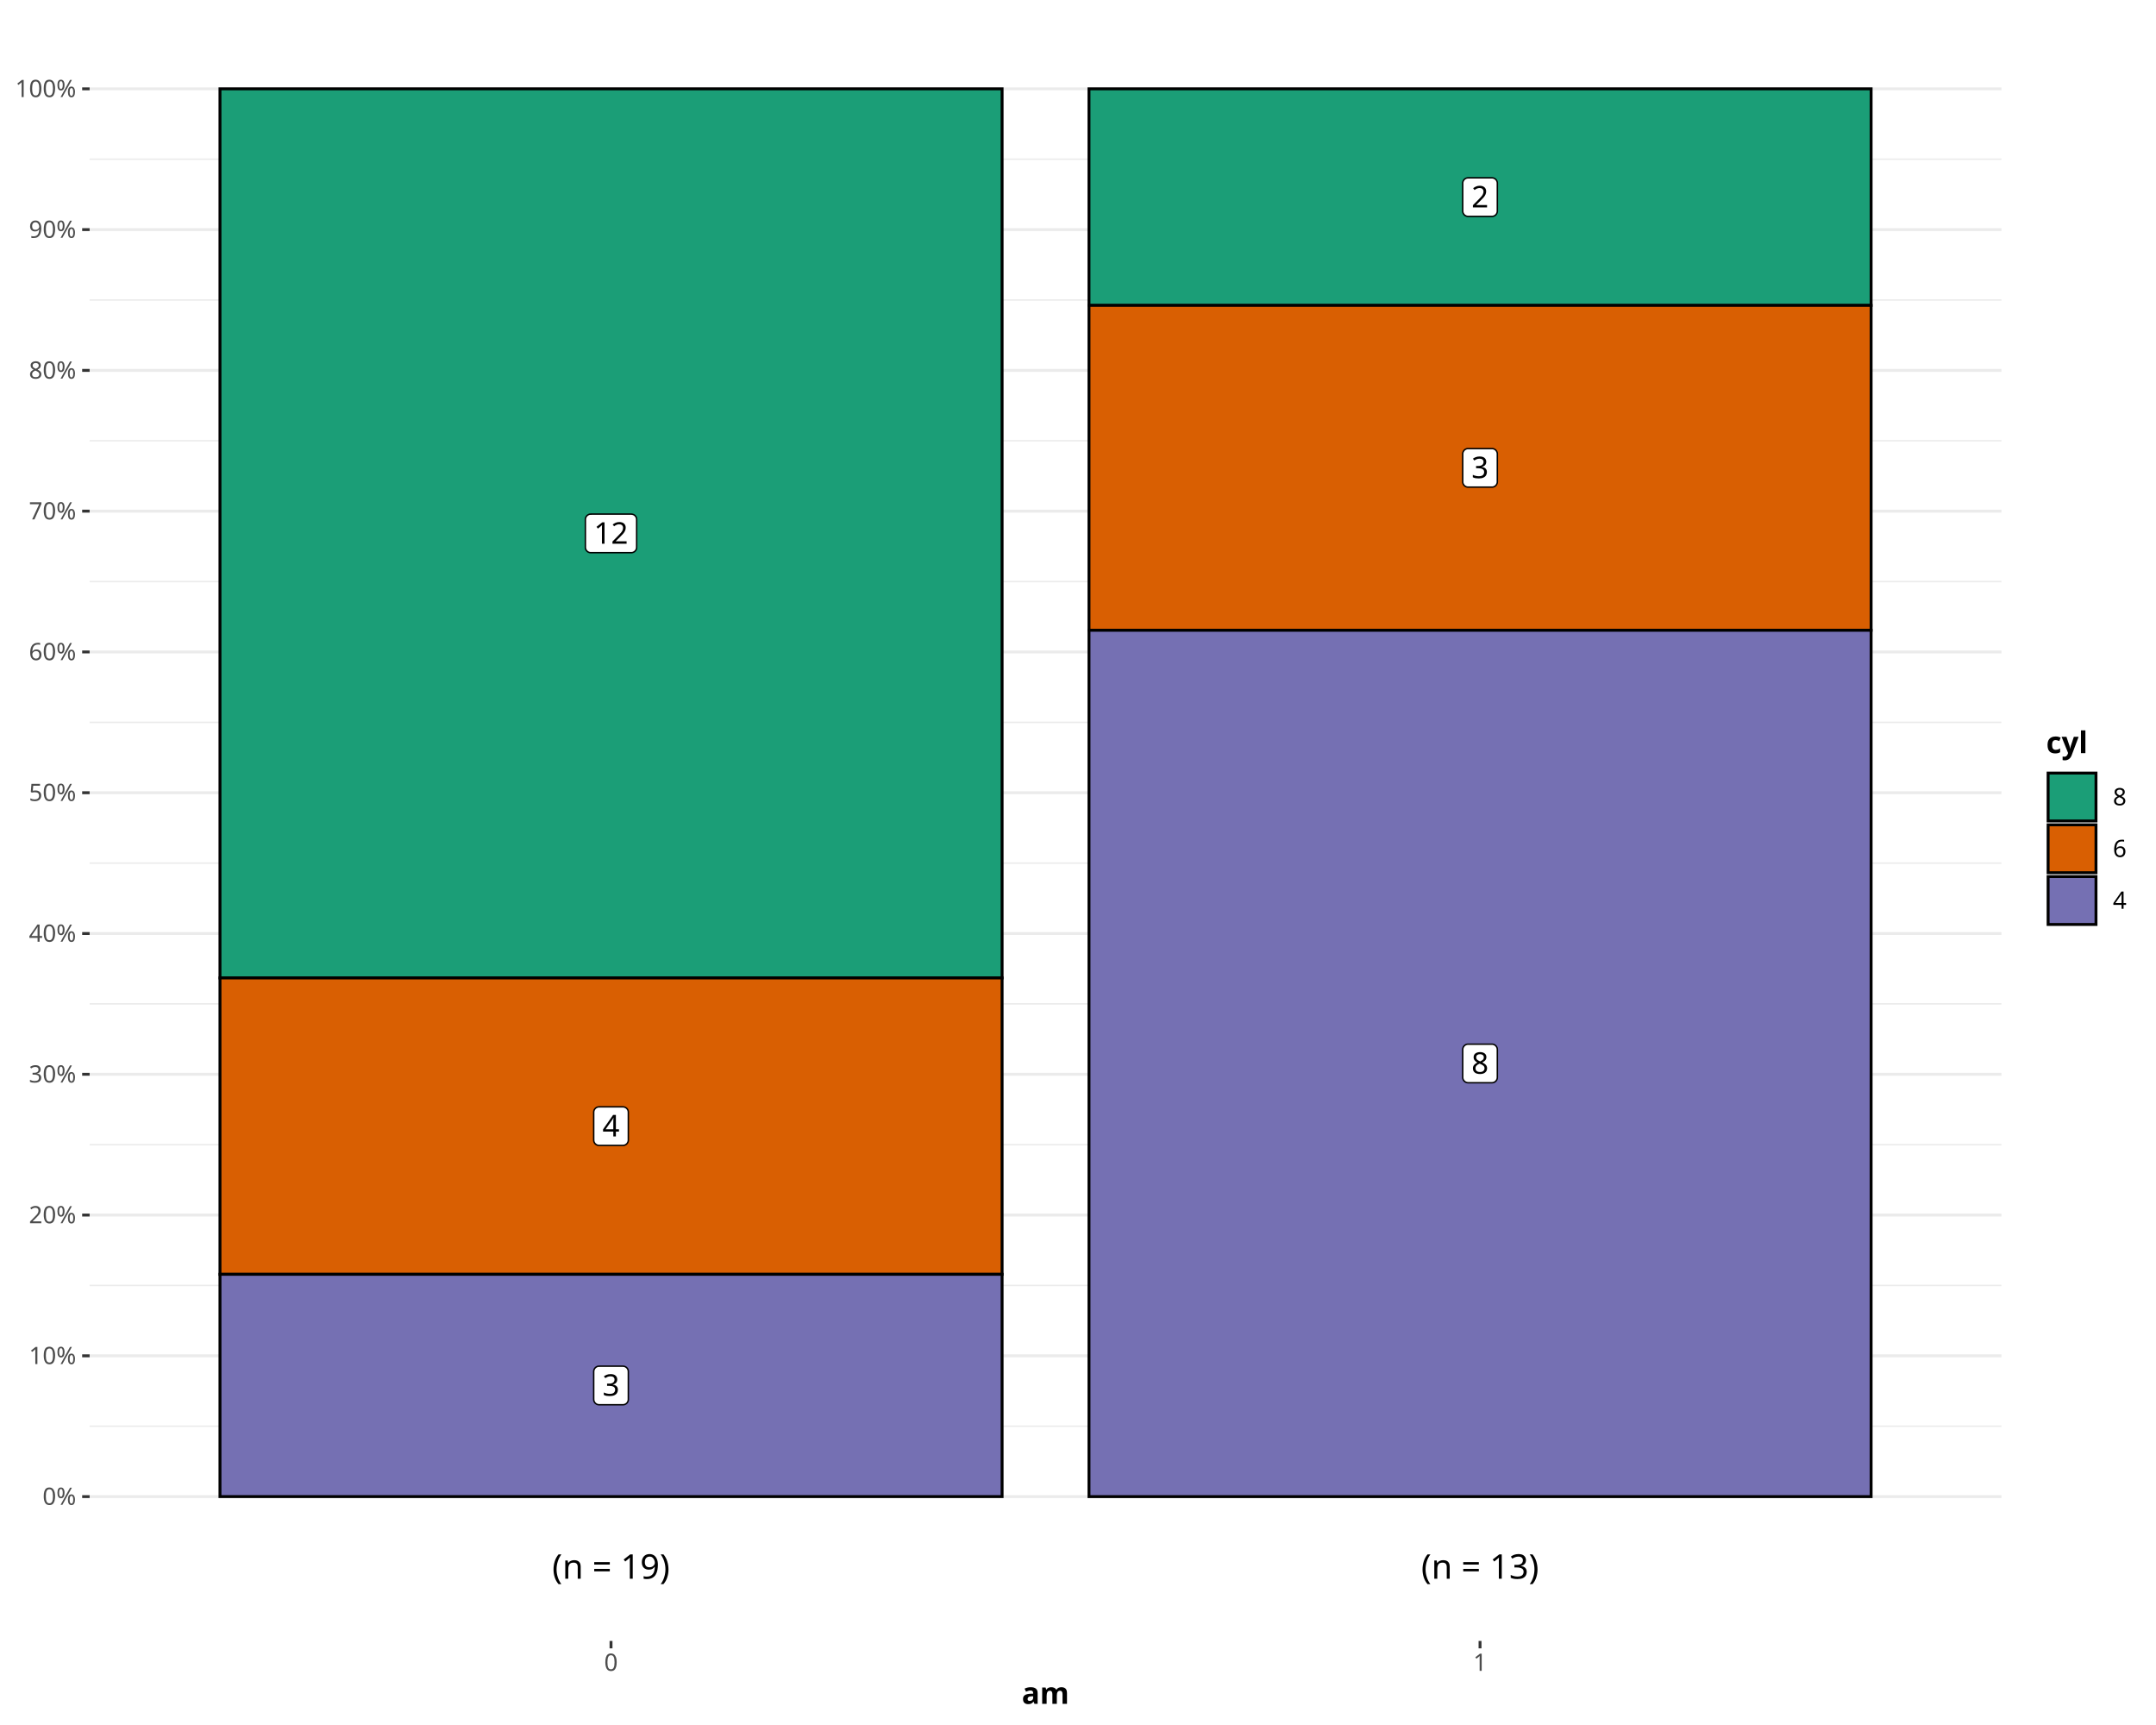
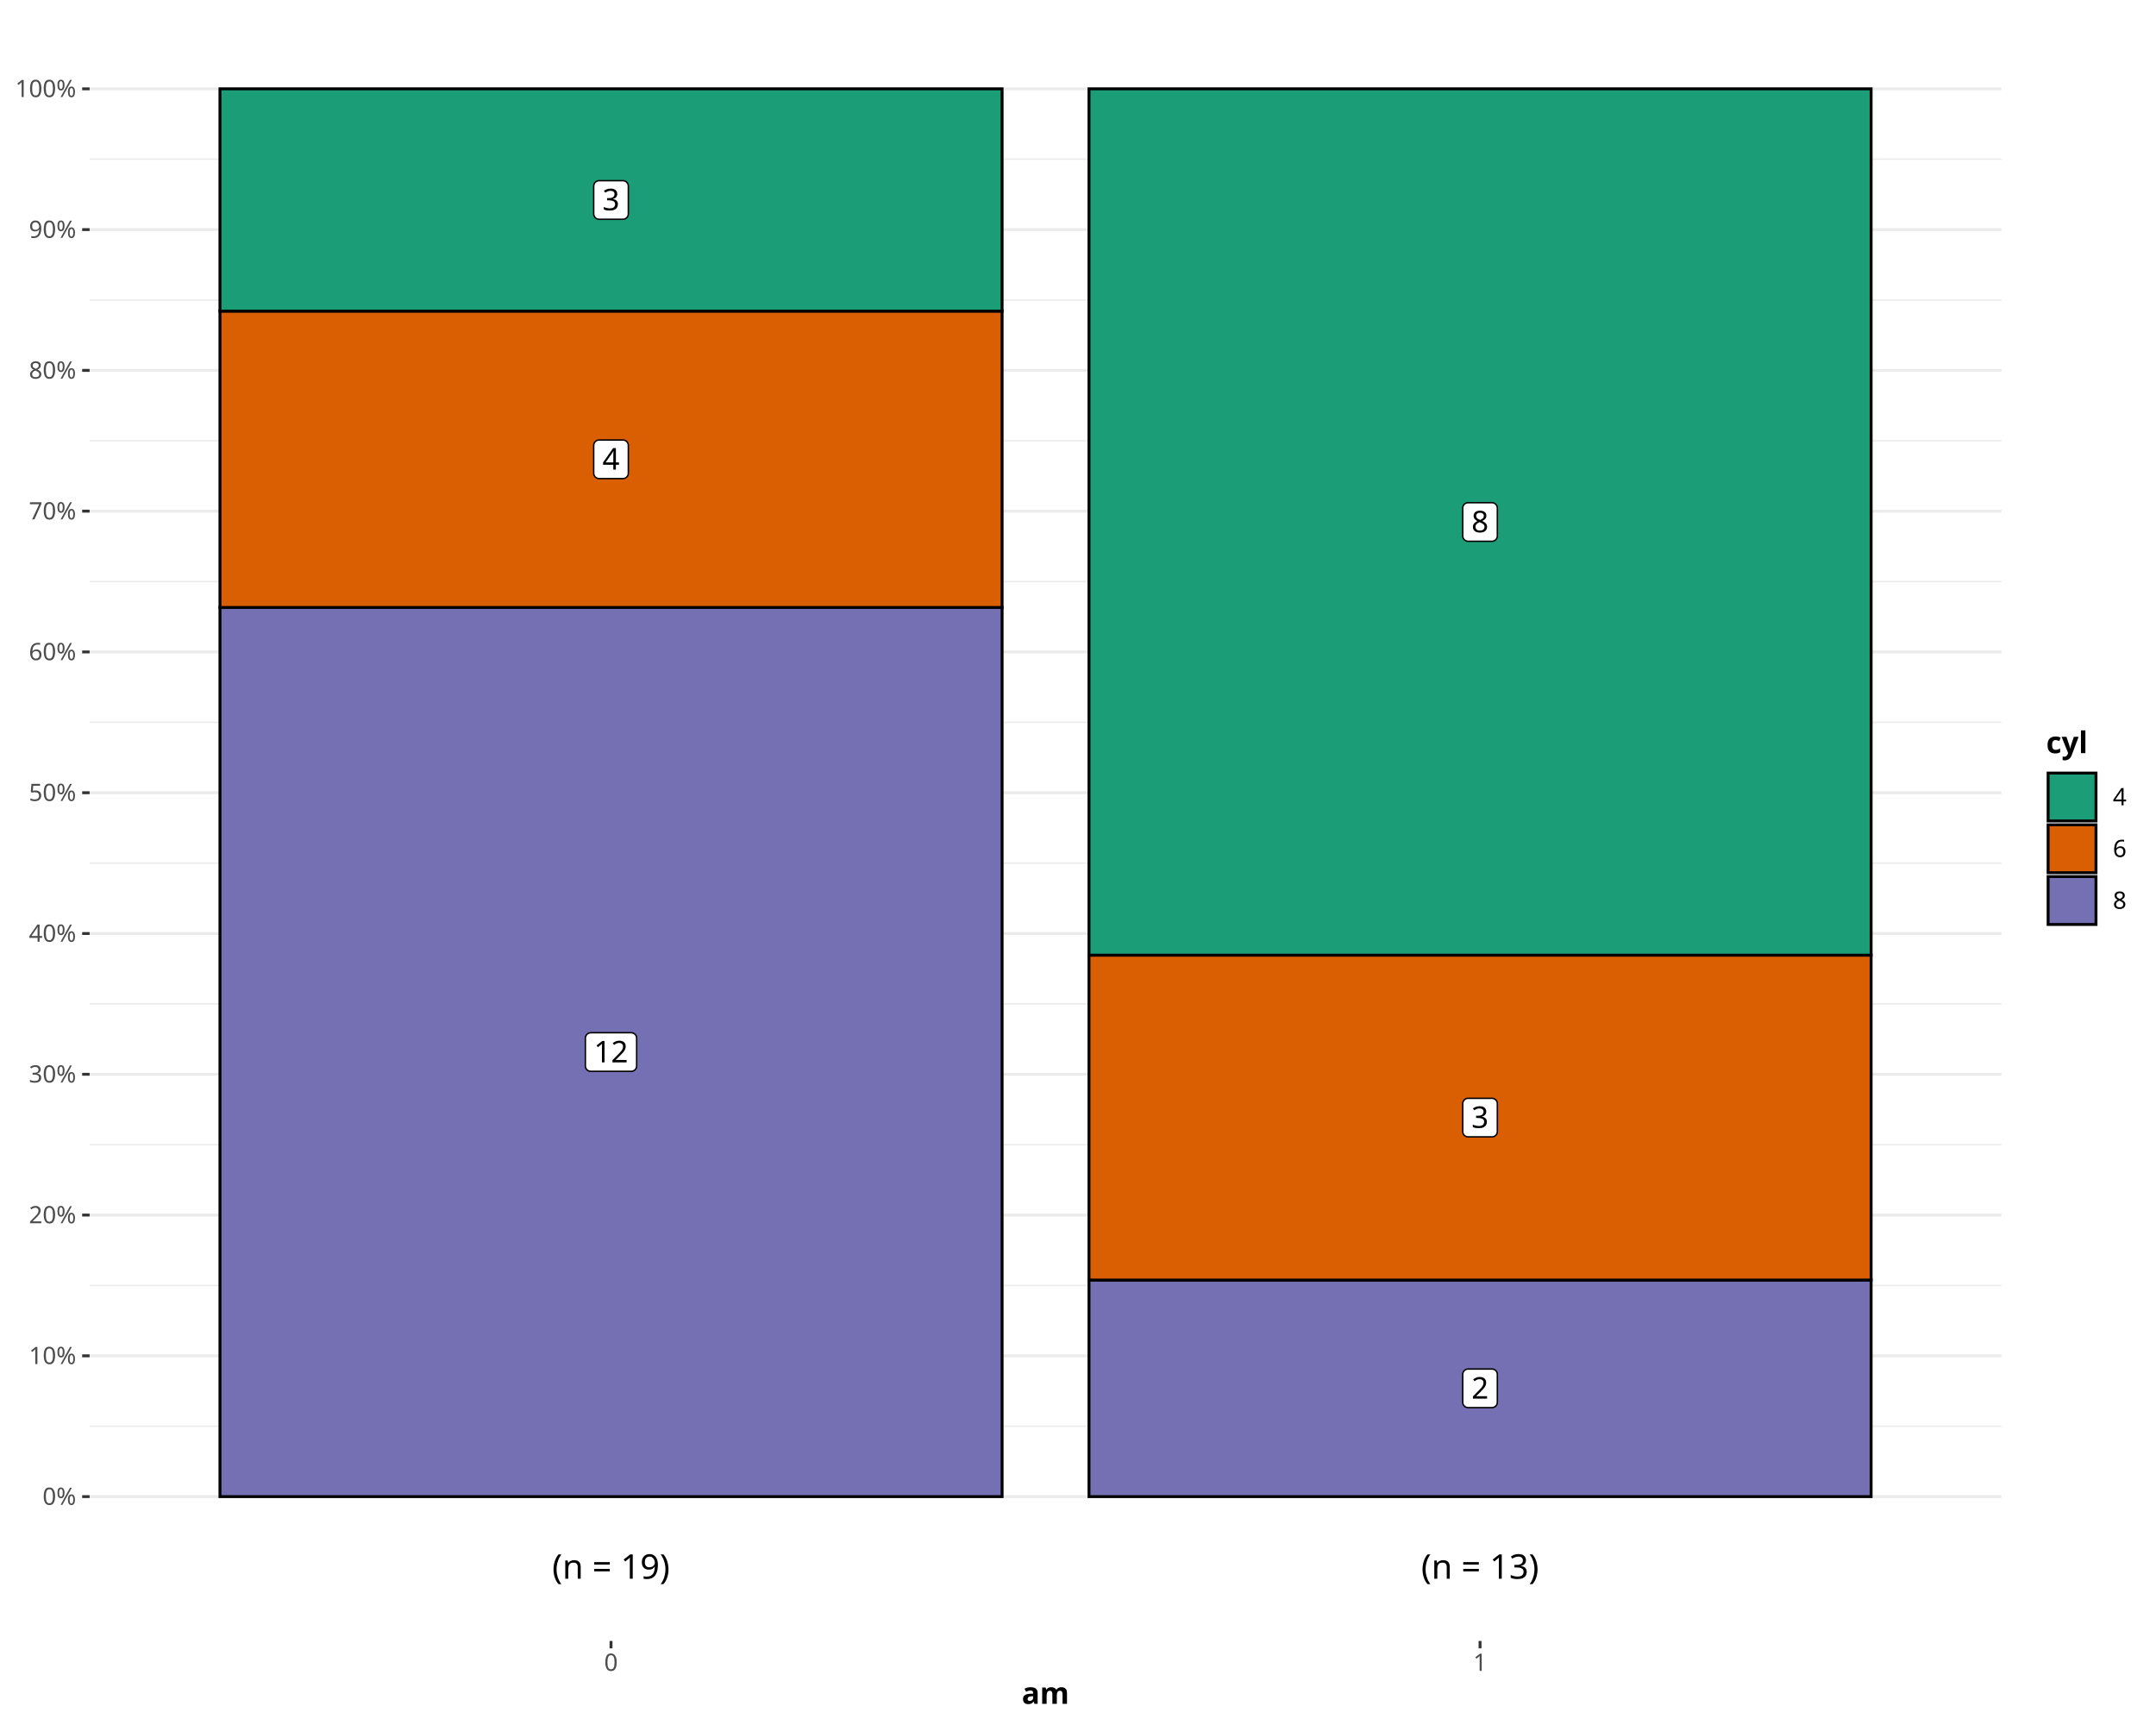
<svg xmlns="http://www.w3.org/2000/svg" class="svglite" data-engine-version="2.0" width="720.00pt" height="576.00pt" viewBox="0 0 720.00 576.00">
  <defs>
    <style type="text/css">
    .svglite line, .svglite polyline, .svglite polygon, .svglite path, .svglite rect, .svglite circle {
      fill: none;
      stroke: #000000;
      stroke-linecap: round;
      stroke-linejoin: round;
      stroke-miterlimit: 10.00;
    }
  </style>
  </defs>
  <rect width="100%" height="100%" style="stroke: none; fill: #FFFFFF;" />
  <defs>
    <clipPath id="cpMC4wMHw3MjAuMDB8MC4wMHw1NzYuMDA=">
      <rect x="0.00" y="0.00" width="720.00" height="576.00" />
    </clipPath>
  </defs>
  <g clip-path="url(#cpMC4wMHw3MjAuMDB8MC4wMHw1NzYuMDA=)">
    <rect x="0.00" y="0.00" width="720.00" height="576.00" style="stroke-width: 0.97; stroke: #FFFFFF; fill: #FFFFFF;" />
  </g>
  <defs>
    <clipPath id="cpMjkuOTN8NjY4LjM4fDQuOTh8NTQ3Ljky">
      <rect x="29.93" y="4.98" width="638.46" height="542.94" />
    </clipPath>
  </defs>
  <g clip-path="url(#cpMjkuOTN8NjY4LjM4fDQuOTh8NTQ3Ljky)">
    <rect x="29.93" y="4.98" width="638.46" height="542.94" style="stroke-width: 0.97; stroke: none; fill: #FFFFFF;" />
    <polyline points="29.93,476.23 668.38,476.23 " style="stroke-width: 0.48; stroke: #EBEBEB; stroke-linecap: butt;" />
    <polyline points="29.93,429.23 668.38,429.23 " style="stroke-width: 0.48; stroke: #EBEBEB; stroke-linecap: butt;" />
    <polyline points="29.93,382.22 668.38,382.22 " style="stroke-width: 0.48; stroke: #EBEBEB; stroke-linecap: butt;" />
    <polyline points="29.93,335.21 668.38,335.21 " style="stroke-width: 0.48; stroke: #EBEBEB; stroke-linecap: butt;" />
    <polyline points="29.93,288.20 668.38,288.20 " style="stroke-width: 0.48; stroke: #EBEBEB; stroke-linecap: butt;" />
    <polyline points="29.93,241.20 668.38,241.20 " style="stroke-width: 0.48; stroke: #EBEBEB; stroke-linecap: butt;" />
    <polyline points="29.93,194.19 668.38,194.19 " style="stroke-width: 0.48; stroke: #EBEBEB; stroke-linecap: butt;" />
    <polyline points="29.93,147.18 668.38,147.18 " style="stroke-width: 0.48; stroke: #EBEBEB; stroke-linecap: butt;" />
    <polyline points="29.93,100.17 668.38,100.17 " style="stroke-width: 0.48; stroke: #EBEBEB; stroke-linecap: butt;" />
    <polyline points="29.93,53.16 668.38,53.16 " style="stroke-width: 0.48; stroke: #EBEBEB; stroke-linecap: butt;" />
    <polyline points="29.93,499.74 668.38,499.74 " style="stroke-width: 0.97; stroke: #EBEBEB; stroke-linecap: butt;" />
    <polyline points="29.93,452.73 668.38,452.73 " style="stroke-width: 0.97; stroke: #EBEBEB; stroke-linecap: butt;" />
    <polyline points="29.93,405.72 668.38,405.72 " style="stroke-width: 0.97; stroke: #EBEBEB; stroke-linecap: butt;" />
    <polyline points="29.93,358.71 668.38,358.71 " style="stroke-width: 0.97; stroke: #EBEBEB; stroke-linecap: butt;" />
    <polyline points="29.93,311.71 668.38,311.71 " style="stroke-width: 0.97; stroke: #EBEBEB; stroke-linecap: butt;" />
    <polyline points="29.93,264.70 668.38,264.70 " style="stroke-width: 0.97; stroke: #EBEBEB; stroke-linecap: butt;" />
    <polyline points="29.93,217.69 668.38,217.69 " style="stroke-width: 0.97; stroke: #EBEBEB; stroke-linecap: butt;" />
    <polyline points="29.93,170.68 668.38,170.68 " style="stroke-width: 0.97; stroke: #EBEBEB; stroke-linecap: butt;" />
    <polyline points="29.93,123.68 668.38,123.68 " style="stroke-width: 0.97; stroke: #EBEBEB; stroke-linecap: butt;" />
    <polyline points="29.93,76.67 668.38,76.67 " style="stroke-width: 0.97; stroke: #EBEBEB; stroke-linecap: butt;" />
    <polyline points="29.93,29.66 668.38,29.66 " style="stroke-width: 0.97; stroke: #EBEBEB; stroke-linecap: butt;" />
-     <rect x="73.46" y="29.66" width="261.19" height="296.89" style="stroke-width: 0.97; stroke-linecap: butt; stroke-linejoin: miter; fill: #1B9E77;" />
-     <rect x="363.67" y="29.66" width="261.19" height="72.32" style="stroke-width: 0.97; stroke-linecap: butt; stroke-linejoin: miter; fill: #1B9E77;" />
-     <rect x="73.46" y="326.55" width="261.19" height="98.96" style="stroke-width: 0.97; stroke-linecap: butt; stroke-linejoin: miter; fill: #D95F02;" />
-     <rect x="363.67" y="101.98" width="261.19" height="108.48" style="stroke-width: 0.97; stroke-linecap: butt; stroke-linejoin: miter; fill: #D95F02;" />
-     <rect x="73.46" y="425.51" width="261.19" height="74.22" style="stroke-width: 0.97; stroke-linecap: butt; stroke-linejoin: miter; fill: #7570B3;" />
-     <rect x="363.67" y="210.46" width="261.19" height="289.28" style="stroke-width: 0.97; stroke-linecap: butt; stroke-linejoin: miter; fill: #7570B3;" />
-     <polygon points="197.29,184.55 210.81,184.55 210.74,184.55 211.03,184.53 211.31,184.48 211.58,184.37 211.84,184.23 212.06,184.04 212.25,183.83 212.41,183.58 212.52,183.32 212.59,183.04 212.61,182.75 212.61,182.75 212.61,173.46 212.61,173.46 212.59,173.18 212.52,172.89 212.41,172.63 212.25,172.38 212.06,172.17 211.84,171.98 211.58,171.84 211.31,171.74 211.03,171.68 210.81,171.66 197.29,171.66 197.51,171.68 197.22,171.67 196.93,171.70 196.65,171.78 196.39,171.91 196.15,172.07 195.94,172.27 195.77,172.50 195.63,172.76 195.54,173.03 195.49,173.32 195.49,173.46 195.49,182.75 195.49,182.60 195.49,182.89 195.54,183.18 195.63,183.45 195.77,183.71 195.94,183.94 196.15,184.14 196.39,184.31 196.65,184.43 196.93,184.51 197.22,184.55 " style="stroke-width: 0.48; fill: #FFFFFF;" />
-     <text x="204.05" y="181.55" text-anchor="middle" style="font-size: 10.00px; font-family: sans;" textLength="11.12px" lengthAdjust="spacingAndGlyphs">12</text>
-     <polygon points="490.28,72.26 498.24,72.26 498.17,72.26 498.46,72.25 498.74,72.19 499.01,72.09 499.26,71.94 499.49,71.76 499.68,71.54 499.83,71.30 499.95,71.03 500.02,70.75 500.04,70.46 500.04,70.46 500.04,61.18 500.04,61.18 500.02,60.89 499.95,60.61 499.83,60.34 499.68,60.10 499.49,59.88 499.26,59.70 499.01,59.55 498.74,59.45 498.46,59.39 498.24,59.38 490.28,59.38 490.49,59.39 490.20,59.38 489.92,59.42 489.64,59.50 489.38,59.62 489.14,59.78 488.93,59.99 488.76,60.22 488.62,60.47 488.53,60.75 488.48,61.03 488.48,61.18 488.48,70.46 488.48,70.32 488.48,70.61 488.53,70.89 488.62,71.17 488.76,71.42 488.93,71.65 489.14,71.86 489.38,72.02 489.64,72.14 489.92,72.22 490.20,72.26 " style="stroke-width: 0.48; fill: #FFFFFF;" />
-     <text x="494.26" y="69.26" text-anchor="middle" style="font-size: 10.00px; font-family: sans;" textLength="5.56px" lengthAdjust="spacingAndGlyphs">2</text>
-     <polygon points="200.07,382.47 208.03,382.47 207.96,382.47 208.25,382.46 208.53,382.40 208.80,382.30 209.05,382.16 209.28,381.97 209.47,381.76 209.63,381.51 209.74,381.24 209.81,380.96 209.83,380.67 209.83,380.67 209.83,371.39 209.83,371.39 209.81,371.10 209.74,370.82 209.63,370.56 209.47,370.31 209.28,370.09 209.05,369.91 208.80,369.77 208.53,369.66 208.25,369.61 208.03,369.59 200.07,369.59 200.29,369.61 200.00,369.59 199.71,369.63 199.43,369.71 199.17,369.83 198.93,370.00 198.72,370.20 198.55,370.43 198.41,370.69 198.32,370.96 198.28,371.25 198.27,371.39 198.27,380.67 198.28,380.53 198.28,380.82 198.32,381.10 198.41,381.38 198.55,381.64 198.72,381.87 198.93,382.07 199.17,382.23 199.43,382.36 199.71,382.44 200.00,382.47 " style="stroke-width: 0.48; fill: #FFFFFF;" />
-     <text x="204.05" y="379.47" text-anchor="middle" style="font-size: 10.00px; font-family: sans;" textLength="5.56px" lengthAdjust="spacingAndGlyphs">4</text>
-     <polygon points="490.28,162.66 498.24,162.66 498.17,162.66 498.46,162.65 498.74,162.59 499.01,162.49 499.26,162.34 499.49,162.16 499.68,161.94 499.83,161.70 499.95,161.43 500.02,161.15 500.04,160.86 500.04,160.86 500.04,151.58 500.04,151.58 500.02,151.29 499.95,151.01 499.83,150.74 499.68,150.50 499.49,150.28 499.26,150.10 499.01,149.95 498.74,149.85 498.46,149.79 498.24,149.78 490.28,149.78 490.49,149.79 490.20,149.78 489.92,149.81 489.64,149.90 489.38,150.02 489.14,150.18 488.93,150.38 488.76,150.62 488.62,150.87 488.53,151.15 488.48,151.43 488.48,151.58 488.48,160.86 488.48,160.72 488.48,161.01 488.53,161.29 488.62,161.57 488.76,161.82 488.93,162.05 489.14,162.25 489.38,162.42 489.64,162.54 489.92,162.62 490.20,162.66 " style="stroke-width: 0.48; fill: #FFFFFF;" />
-     <text x="494.26" y="159.66" text-anchor="middle" style="font-size: 10.00px; font-family: sans;" textLength="5.56px" lengthAdjust="spacingAndGlyphs">3</text>
-     <polygon points="200.07,469.07 208.03,469.07 207.96,469.07 208.25,469.05 208.53,469.00 208.80,468.89 209.05,468.75 209.28,468.57 209.47,468.35 209.63,468.10 209.74,467.84 209.81,467.56 209.83,467.27 209.83,467.27 209.83,457.99 209.83,457.99 209.81,457.70 209.74,457.42 209.63,457.15 209.47,456.90 209.28,456.69 209.05,456.50 208.80,456.36 208.53,456.26 208.25,456.20 208.03,456.19 200.07,456.19 200.29,456.20 200.00,456.19 199.71,456.22 199.43,456.30 199.17,456.43 198.93,456.59 198.72,456.79 198.55,457.02 198.41,457.28 198.32,457.55 198.28,457.84 198.27,457.99 198.27,467.27 198.28,467.12 198.28,467.41 198.32,467.70 198.41,467.97 198.55,468.23 198.72,468.46 198.93,468.66 199.17,468.83 199.43,468.95 199.71,469.03 200.00,469.07 " style="stroke-width: 0.48; fill: #FFFFFF;" />
-     <text x="204.05" y="466.07" text-anchor="middle" style="font-size: 10.00px; font-family: sans;" textLength="5.56px" lengthAdjust="spacingAndGlyphs">3</text>
-     <polygon points="490.28,361.54 498.24,361.54 498.17,361.54 498.46,361.53 498.74,361.47 499.01,361.37 499.26,361.22 499.49,361.04 499.68,360.82 499.83,360.58 499.95,360.31 500.02,360.03 500.04,359.74 500.04,359.74 500.04,350.46 500.04,350.46 500.02,350.17 499.95,349.89 499.83,349.62 499.68,349.38 499.49,349.16 499.26,348.98 499.01,348.83 498.74,348.73 498.46,348.67 498.24,348.66 490.28,348.66 490.49,348.67 490.20,348.66 489.92,348.69 489.64,348.77 489.38,348.90 489.14,349.06 488.93,349.26 488.76,349.50 488.62,349.75 488.53,350.03 488.48,350.31 488.48,350.46 488.48,359.74 488.48,359.59 488.48,359.88 488.53,360.17 488.62,360.44 488.76,360.70 488.93,360.93 489.14,361.13 489.38,361.30 489.64,361.42 489.92,361.50 490.20,361.54 " style="stroke-width: 0.48; fill: #FFFFFF;" />
-     <text x="494.26" y="358.54" text-anchor="middle" style="font-size: 10.00px; font-family: sans;" textLength="5.56px" lengthAdjust="spacingAndGlyphs">8</text>
+     <rect x="73.46" y="202.85" width="261.19" height="296.89" style="stroke-width: 0.97; stroke-linecap: butt; stroke-linejoin: miter; fill: #7570B3;" />
+     <rect x="363.67" y="427.42" width="261.19" height="72.32" style="stroke-width: 0.97; stroke-linecap: butt; stroke-linejoin: miter; fill: #7570B3;" />
+     <rect x="73.46" y="103.88" width="261.19" height="98.96" style="stroke-width: 0.97; stroke-linecap: butt; stroke-linejoin: miter; fill: #D95F02;" />
+     <rect x="363.67" y="318.94" width="261.19" height="108.48" style="stroke-width: 0.97; stroke-linecap: butt; stroke-linejoin: miter; fill: #D95F02;" />
+     <rect x="73.46" y="29.66" width="261.19" height="74.22" style="stroke-width: 0.97; stroke-linecap: butt; stroke-linejoin: miter; fill: #1B9E77;" />
+     <rect x="363.67" y="29.66" width="261.19" height="289.28" style="stroke-width: 0.97; stroke-linecap: butt; stroke-linejoin: miter; fill: #1B9E77;" />
+     <polygon points="197.29,357.73 210.81,357.73 210.74,357.73 211.03,357.72 211.31,357.66 211.58,357.56 211.84,357.41 212.06,357.23 212.25,357.01 212.41,356.77 212.52,356.50 212.59,356.22 212.61,355.93 212.61,355.93 212.61,346.65 212.61,346.65 212.59,346.36 212.52,346.08 212.41,345.81 212.25,345.57 212.06,345.35 211.84,345.17 211.58,345.02 211.31,344.92 211.03,344.86 210.81,344.85 197.29,344.85 197.51,344.86 197.22,344.85 196.93,344.89 196.65,344.97 196.39,345.09 196.15,345.26 195.94,345.46 195.77,345.69 195.63,345.95 195.54,346.22 195.49,346.51 195.49,346.65 195.49,355.93 195.49,355.79 195.49,356.08 195.54,356.36 195.63,356.64 195.77,356.90 195.94,357.13 196.15,357.33 196.39,357.49 196.65,357.62 196.93,357.70 197.22,357.73 " style="stroke-width: 0.48; fill: #FFFFFF;" />
+     <text x="204.05" y="354.73" text-anchor="middle" style="font-size: 10.00px; font-family: sans;" textLength="11.12px" lengthAdjust="spacingAndGlyphs">12</text>
+     <polygon points="490.28,470.02 498.24,470.02 498.17,470.02 498.46,470.01 498.74,469.95 499.01,469.84 499.26,469.70 499.49,469.52 499.68,469.30 499.83,469.06 499.95,468.79 500.02,468.51 500.04,468.22 500.04,468.22 500.04,458.94 500.04,458.94 500.02,458.65 499.95,458.37 499.83,458.10 499.68,457.86 499.49,457.64 499.26,457.46 499.01,457.31 498.74,457.21 498.46,457.15 498.24,457.14 490.28,457.14 490.49,457.15 490.20,457.14 489.92,457.17 489.64,457.25 489.38,457.38 489.14,457.54 488.93,457.74 488.76,457.97 488.62,458.23 488.53,458.51 488.48,458.79 488.48,458.94 488.48,468.22 488.48,468.07 488.48,468.36 488.53,468.65 488.62,468.92 488.76,469.18 488.93,469.41 489.14,469.61 489.38,469.78 489.64,469.90 489.92,469.98 490.20,470.02 " style="stroke-width: 0.48; fill: #FFFFFF;" />
+     <text x="494.26" y="467.02" text-anchor="middle" style="font-size: 10.00px; font-family: sans;" textLength="5.56px" lengthAdjust="spacingAndGlyphs">2</text>
+     <polygon points="200.07,159.81 208.03,159.81 207.96,159.80 208.25,159.79 208.53,159.73 208.80,159.63 209.05,159.49 209.28,159.30 209.47,159.09 209.63,158.84 209.74,158.58 209.81,158.29 209.83,158.01 209.83,158.01 209.83,148.72 209.83,148.72 209.81,148.44 209.74,148.15 209.63,147.89 209.47,147.64 209.28,147.43 209.05,147.24 208.80,147.10 208.53,146.99 208.25,146.94 208.03,146.92 200.07,146.92 200.29,146.94 200.00,146.93 199.71,146.96 199.43,147.04 199.17,147.17 198.93,147.33 198.72,147.53 198.55,147.76 198.41,148.02 198.32,148.29 198.28,148.58 198.27,148.72 198.27,158.01 198.28,157.86 198.28,158.15 198.32,158.44 198.41,158.71 198.55,158.97 198.72,159.20 198.93,159.40 199.17,159.56 199.43,159.69 199.71,159.77 200.00,159.80 " style="stroke-width: 0.48; fill: #FFFFFF;" />
+     <text x="204.05" y="156.81" text-anchor="middle" style="font-size: 10.00px; font-family: sans;" textLength="5.56px" lengthAdjust="spacingAndGlyphs">4</text>
+     <polygon points="490.28,379.62 498.24,379.62 498.17,379.62 498.46,379.61 498.74,379.55 499.01,379.45 499.26,379.30 499.49,379.12 499.68,378.90 499.83,378.66 499.95,378.39 500.02,378.11 500.04,377.82 500.04,377.82 500.04,368.54 500.04,368.54 500.02,368.25 499.95,367.97 499.83,367.70 499.68,367.46 499.49,367.24 499.26,367.06 499.01,366.91 498.74,366.81 498.46,366.75 498.24,366.74 490.28,366.74 490.49,366.75 490.20,366.74 489.92,366.77 489.64,366.85 489.38,366.98 489.14,367.14 488.93,367.34 488.76,367.58 488.62,367.83 488.53,368.11 488.48,368.39 488.48,368.54 488.48,377.82 488.48,377.67 488.48,377.96 488.53,378.25 488.62,378.52 488.76,378.78 488.93,379.01 489.14,379.21 489.38,379.38 489.64,379.50 489.92,379.58 490.20,379.62 " style="stroke-width: 0.48; fill: #FFFFFF;" />
+     <text x="494.26" y="376.62" text-anchor="middle" style="font-size: 10.00px; font-family: sans;" textLength="5.56px" lengthAdjust="spacingAndGlyphs">3</text>
+     <polygon points="200.07,73.21 208.03,73.21 207.96,73.21 208.25,73.20 208.53,73.14 208.80,73.04 209.05,72.89 209.28,72.71 209.47,72.49 209.63,72.25 209.74,71.98 209.81,71.70 209.83,71.41 209.83,71.41 209.83,62.13 209.83,62.13 209.81,61.84 209.74,61.56 209.63,61.29 209.47,61.05 209.28,60.83 209.05,60.65 208.80,60.50 208.53,60.40 208.25,60.34 208.03,60.33 200.07,60.33 200.29,60.34 200.00,60.33 199.71,60.37 199.43,60.45 199.17,60.57 198.93,60.74 198.72,60.94 198.55,61.17 198.41,61.43 198.32,61.70 198.28,61.99 198.27,62.13 198.27,71.41 198.28,71.27 198.28,71.56 198.32,71.84 198.41,72.12 198.55,72.37 198.72,72.61 198.93,72.81 199.17,72.97 199.43,73.10 199.71,73.18 200.00,73.21 " style="stroke-width: 0.48; fill: #FFFFFF;" />
+     <text x="204.05" y="70.21" text-anchor="middle" style="font-size: 10.00px; font-family: sans;" textLength="5.56px" lengthAdjust="spacingAndGlyphs">3</text>
+     <polygon points="490.28,180.74 498.24,180.74 498.17,180.74 498.46,180.73 498.74,180.67 499.01,180.57 499.26,180.42 499.49,180.24 499.68,180.02 499.83,179.78 499.95,179.51 500.02,179.23 500.04,178.94 500.04,178.94 500.04,169.66 500.04,169.66 500.02,169.37 499.95,169.09 499.83,168.82 499.68,168.58 499.49,168.36 499.26,168.18 499.01,168.03 498.74,167.93 498.46,167.87 498.24,167.86 490.28,167.86 490.49,167.87 490.20,167.86 489.92,167.89 489.64,167.98 489.38,168.10 489.14,168.26 488.93,168.46 488.76,168.70 488.62,168.95 488.53,169.23 488.48,169.51 488.48,169.66 488.48,178.94 488.48,178.80 488.48,179.09 488.53,179.37 488.62,179.65 488.76,179.90 488.93,180.13 489.14,180.33 489.38,180.50 489.64,180.62 489.92,180.70 490.20,180.74 " style="stroke-width: 0.48; fill: #FFFFFF;" />
+     <text x="494.26" y="177.74" text-anchor="middle" style="font-size: 10.00px; font-family: sans;" textLength="5.56px" lengthAdjust="spacingAndGlyphs">8</text>
    <text x="494.26" y="527.16" text-anchor="middle" style="font-size: 11.38px; font-family: sans;" textLength="39.54px" lengthAdjust="spacingAndGlyphs">(n = 13)</text>
    <text x="204.05" y="527.16" text-anchor="middle" style="font-size: 11.38px; font-family: sans;" textLength="39.54px" lengthAdjust="spacingAndGlyphs">(n = 19)</text>
  </g>
  <g clip-path="url(#cpMC4wMHw3MjAuMDB8MC4wMHw1NzYuMDA=)">
    <text x="25.44" y="502.49" text-anchor="end" style="font-size: 8.00px; fill: #4D4D4D; font-family: sans;" textLength="11.56px" lengthAdjust="spacingAndGlyphs">0%</text>
    <text x="25.44" y="455.48" text-anchor="end" style="font-size: 8.00px; fill: #4D4D4D; font-family: sans;" textLength="16.01px" lengthAdjust="spacingAndGlyphs">10%</text>
    <text x="25.44" y="408.47" text-anchor="end" style="font-size: 8.00px; fill: #4D4D4D; font-family: sans;" textLength="16.01px" lengthAdjust="spacingAndGlyphs">20%</text>
    <text x="25.44" y="361.47" text-anchor="end" style="font-size: 8.00px; fill: #4D4D4D; font-family: sans;" textLength="16.01px" lengthAdjust="spacingAndGlyphs">30%</text>
    <text x="25.44" y="314.46" text-anchor="end" style="font-size: 8.00px; fill: #4D4D4D; font-family: sans;" textLength="16.01px" lengthAdjust="spacingAndGlyphs">40%</text>
    <text x="25.44" y="267.45" text-anchor="end" style="font-size: 8.00px; fill: #4D4D4D; font-family: sans;" textLength="16.01px" lengthAdjust="spacingAndGlyphs">50%</text>
    <text x="25.44" y="220.44" text-anchor="end" style="font-size: 8.00px; fill: #4D4D4D; font-family: sans;" textLength="16.01px" lengthAdjust="spacingAndGlyphs">60%</text>
    <text x="25.44" y="173.44" text-anchor="end" style="font-size: 8.00px; fill: #4D4D4D; font-family: sans;" textLength="16.01px" lengthAdjust="spacingAndGlyphs">70%</text>
    <text x="25.44" y="126.43" text-anchor="end" style="font-size: 8.00px; fill: #4D4D4D; font-family: sans;" textLength="16.01px" lengthAdjust="spacingAndGlyphs">80%</text>
    <text x="25.44" y="79.42" text-anchor="end" style="font-size: 8.00px; fill: #4D4D4D; font-family: sans;" textLength="16.01px" lengthAdjust="spacingAndGlyphs">90%</text>
    <text x="25.44" y="32.41" text-anchor="end" style="font-size: 8.00px; fill: #4D4D4D; font-family: sans;" textLength="20.46px" lengthAdjust="spacingAndGlyphs">100%</text>
    <polyline points="27.44,499.74 29.93,499.74 " style="stroke-width: 0.97; stroke: #333333; stroke-linecap: butt;" />
    <polyline points="27.44,452.73 29.93,452.73 " style="stroke-width: 0.97; stroke: #333333; stroke-linecap: butt;" />
    <polyline points="27.44,405.72 29.93,405.72 " style="stroke-width: 0.97; stroke: #333333; stroke-linecap: butt;" />
    <polyline points="27.44,358.71 29.93,358.71 " style="stroke-width: 0.97; stroke: #333333; stroke-linecap: butt;" />
    <polyline points="27.44,311.71 29.93,311.71 " style="stroke-width: 0.97; stroke: #333333; stroke-linecap: butt;" />
    <polyline points="27.44,264.70 29.93,264.70 " style="stroke-width: 0.97; stroke: #333333; stroke-linecap: butt;" />
    <polyline points="27.44,217.69 29.93,217.69 " style="stroke-width: 0.97; stroke: #333333; stroke-linecap: butt;" />
    <polyline points="27.44,170.68 29.93,170.68 " style="stroke-width: 0.97; stroke: #333333; stroke-linecap: butt;" />
    <polyline points="27.44,123.68 29.93,123.68 " style="stroke-width: 0.97; stroke: #333333; stroke-linecap: butt;" />
    <polyline points="27.44,76.67 29.93,76.67 " style="stroke-width: 0.97; stroke: #333333; stroke-linecap: butt;" />
    <polyline points="27.44,29.66 29.93,29.66 " style="stroke-width: 0.97; stroke: #333333; stroke-linecap: butt;" />
    <polyline points="204.05,550.41 204.05,547.92 " style="stroke-width: 0.97; stroke: #333333; stroke-linecap: butt;" />
    <polyline points="494.26,550.41 494.26,547.92 " style="stroke-width: 0.97; stroke: #333333; stroke-linecap: butt;" />
    <text x="204.05" y="557.91" text-anchor="middle" style="font-size: 8.00px; fill: #4D4D4D; font-family: sans;" textLength="4.45px" lengthAdjust="spacingAndGlyphs">0</text>
    <text x="494.26" y="557.91" text-anchor="middle" style="font-size: 8.00px; fill: #4D4D4D; font-family: sans;" textLength="4.45px" lengthAdjust="spacingAndGlyphs">1</text>
    <text x="349.15" y="568.94" text-anchor="middle" style="font-size: 10.00px; font-weight: bold; font-family: sans;" textLength="13.90px" lengthAdjust="spacingAndGlyphs">am</text>
    <rect x="678.35" y="238.58" width="36.67" height="75.74" style="stroke-width: 0.97; stroke: none; fill: #FFFFFF;" />
    <text x="683.33" y="251.48" style="font-size: 10.00px; font-weight: bold; font-family: sans;" textLength="12.23px" lengthAdjust="spacingAndGlyphs">cyl</text>
    <rect x="683.33" y="257.50" width="17.28" height="17.28" style="stroke-width: 0.97; stroke: none; fill: #FFFFFF;" />
    <rect x="683.97" y="258.14" width="15.99" height="15.99" style="stroke-width: 0.97; stroke-linecap: butt; stroke-linejoin: miter; fill: #1B9E77;" />
    <rect x="683.33" y="274.78" width="17.28" height="17.28" style="stroke-width: 0.97; stroke: none; fill: #FFFFFF;" />
    <rect x="683.97" y="275.42" width="15.99" height="15.99" style="stroke-width: 0.97; stroke-linecap: butt; stroke-linejoin: miter; fill: #D95F02;" />
    <rect x="683.33" y="292.06" width="17.28" height="17.28" style="stroke-width: 0.97; stroke: none; fill: #FFFFFF;" />
    <rect x="683.97" y="292.70" width="15.99" height="15.99" style="stroke-width: 0.97; stroke-linecap: butt; stroke-linejoin: miter; fill: #7570B3;" />
-     <text x="705.59" y="268.89" style="font-size: 8.00px; font-family: sans;" textLength="4.45px" lengthAdjust="spacingAndGlyphs">8</text>
+     <text x="705.59" y="268.89" style="font-size: 8.00px; font-family: sans;" textLength="4.45px" lengthAdjust="spacingAndGlyphs">4</text>
    <text x="705.59" y="286.17" style="font-size: 8.00px; font-family: sans;" textLength="4.45px" lengthAdjust="spacingAndGlyphs">6</text>
-     <text x="705.59" y="303.45" style="font-size: 8.00px; font-family: sans;" textLength="4.45px" lengthAdjust="spacingAndGlyphs">4</text>
+     <text x="705.59" y="303.45" style="font-size: 8.00px; font-family: sans;" textLength="4.45px" lengthAdjust="spacingAndGlyphs">8</text>
  </g>
</svg>
